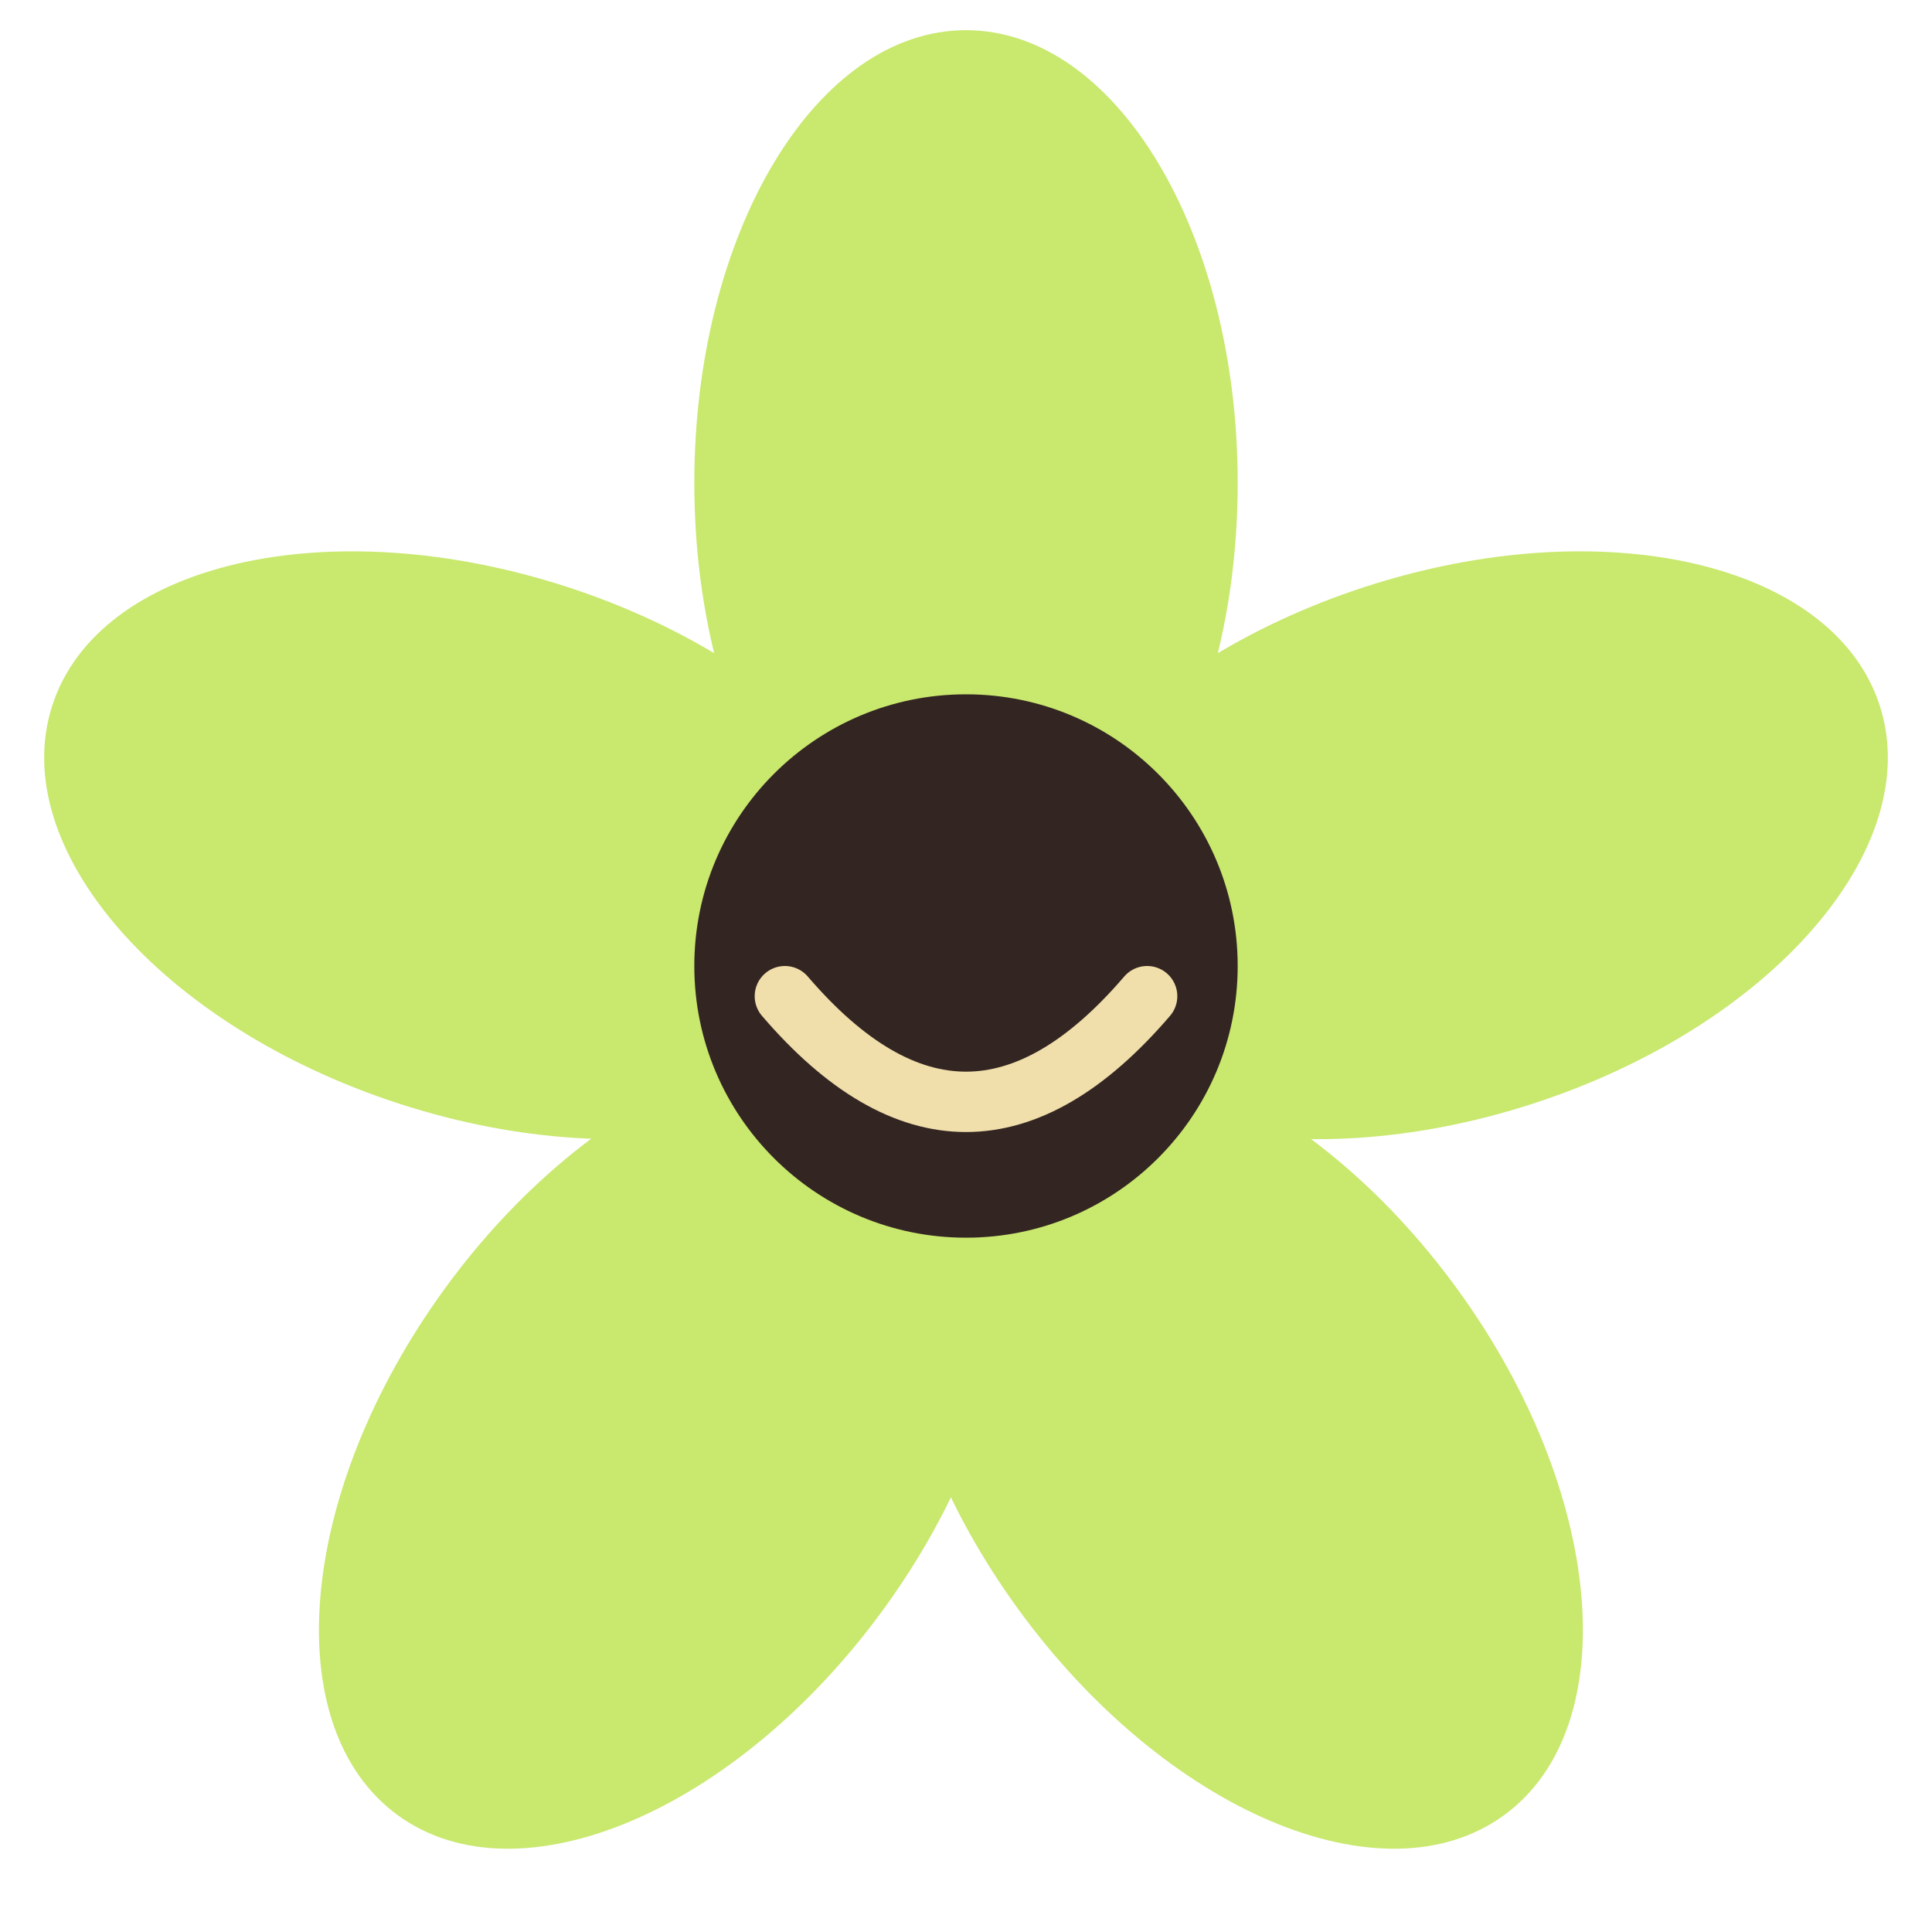
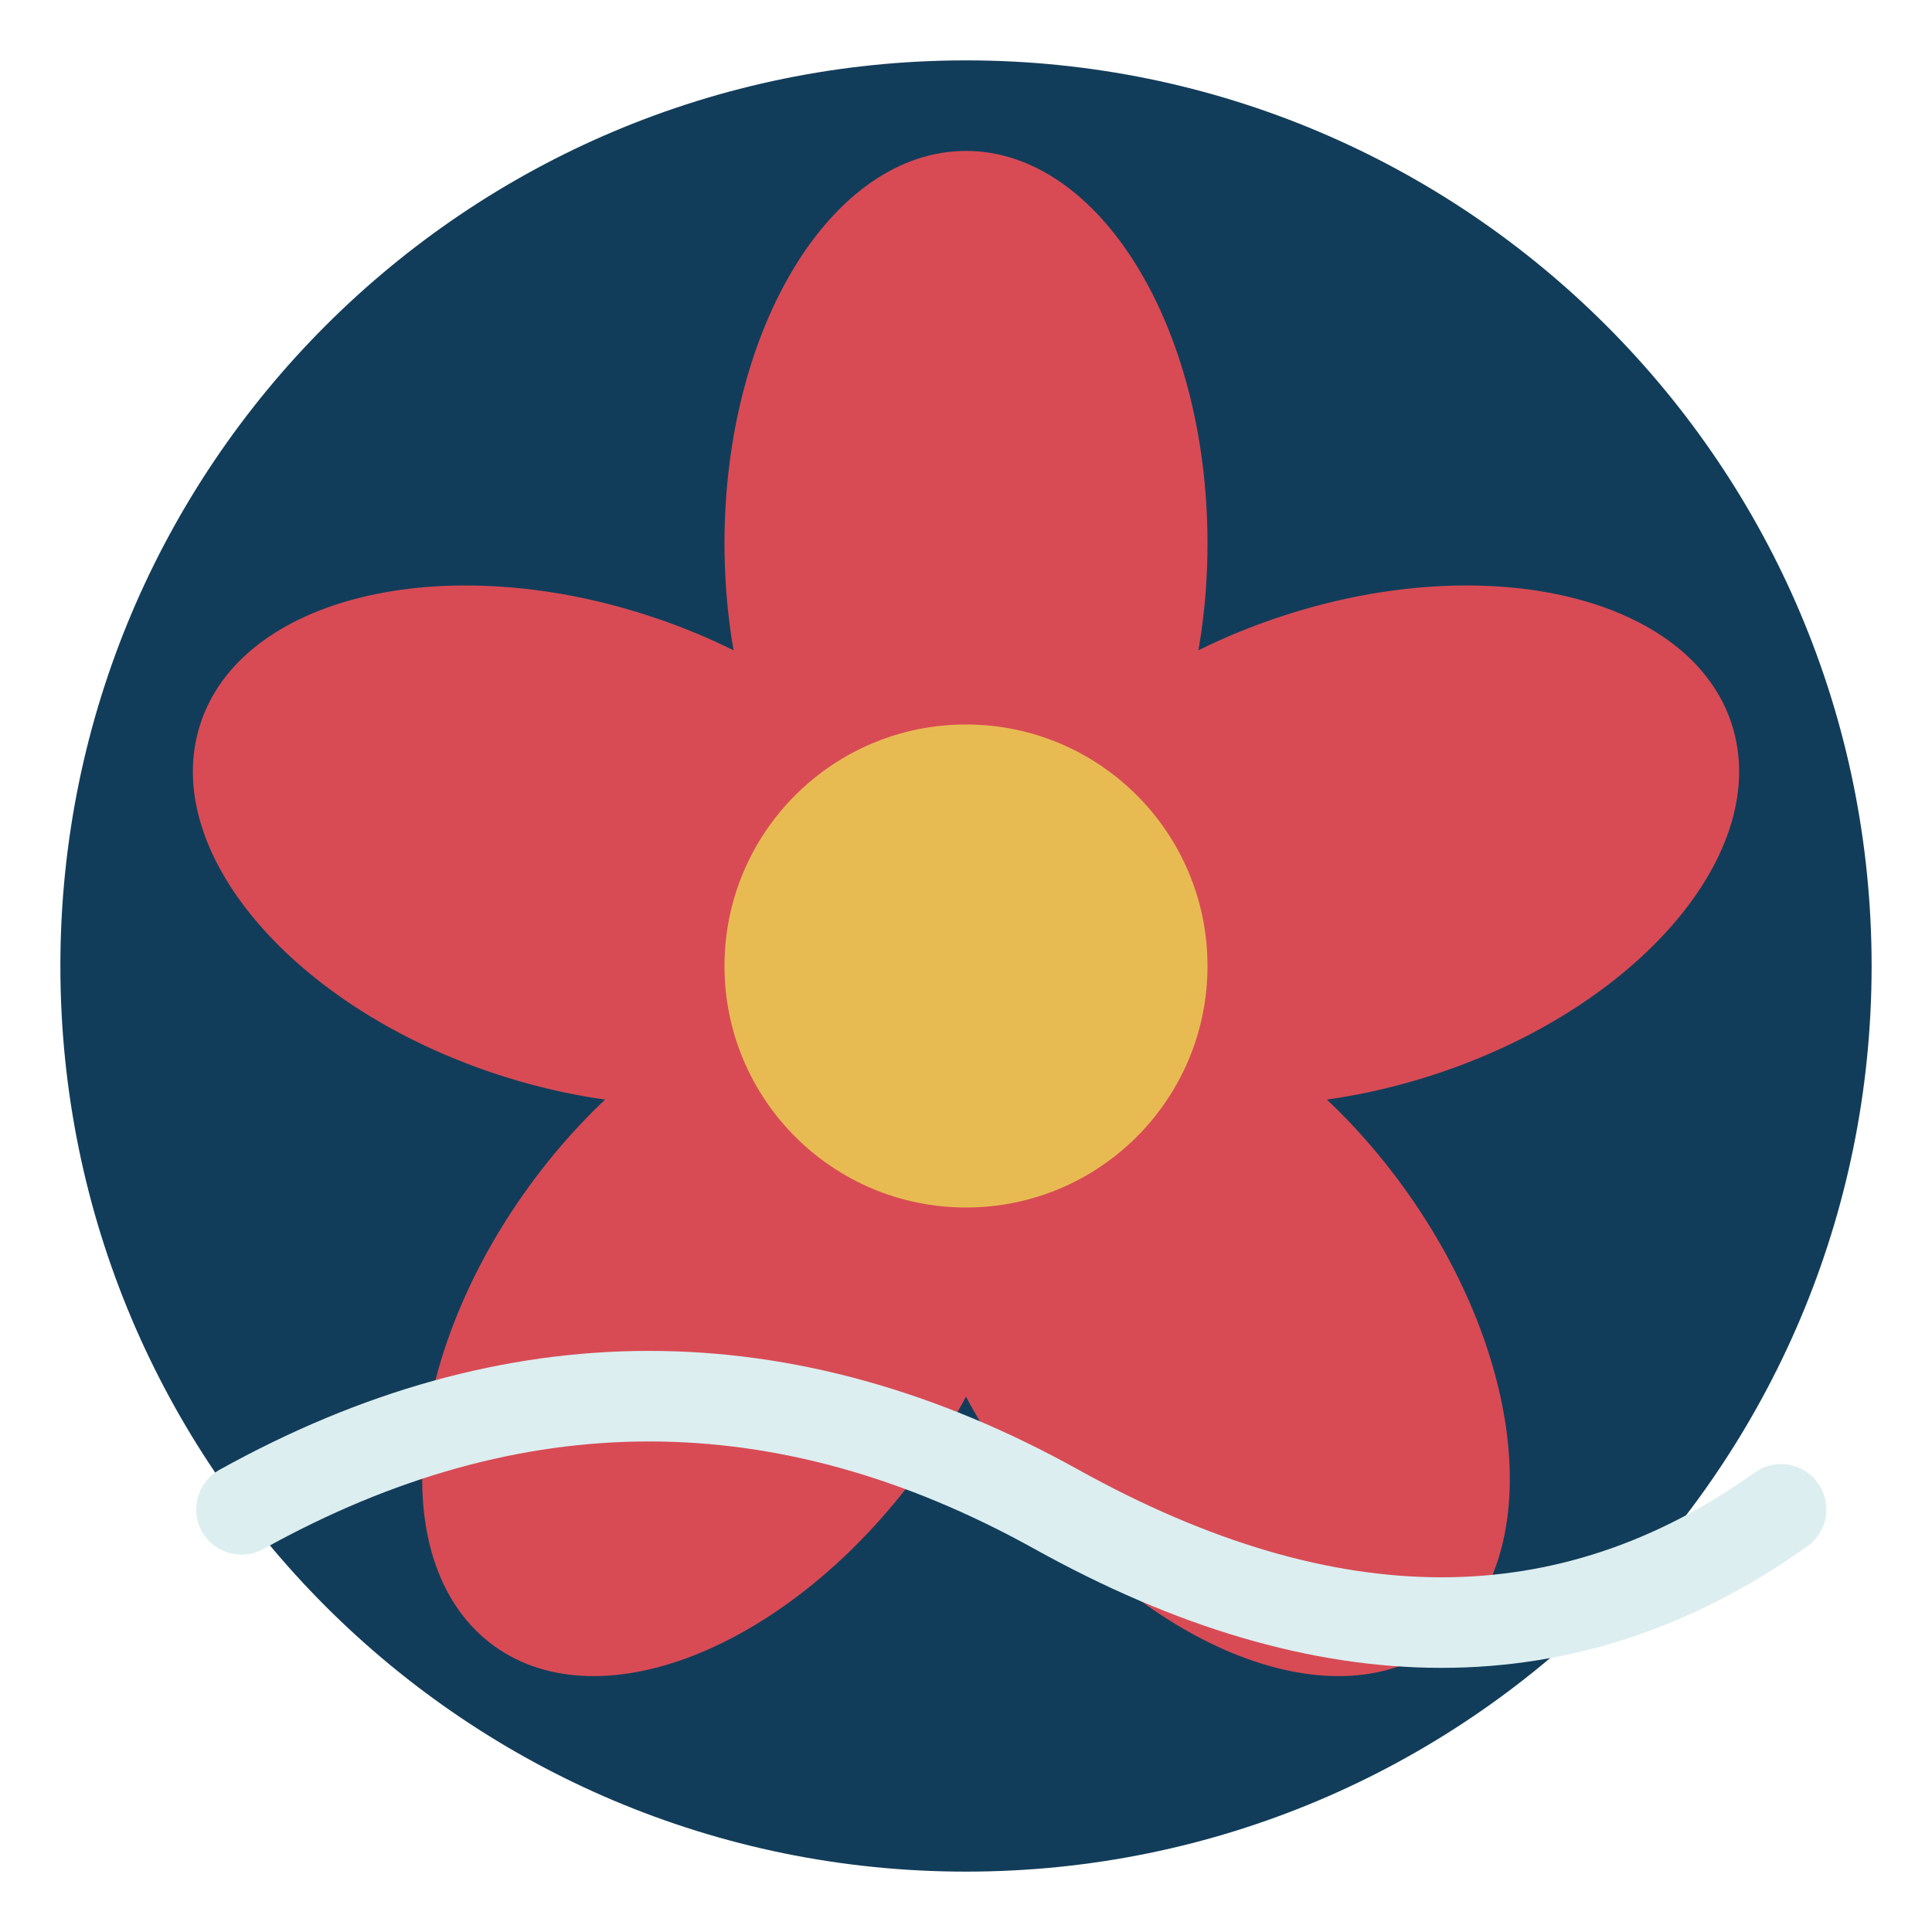
- <svg xmlns="http://www.w3.org/2000/svg" viewBox="0 0 64 64">
-   <g fill="#c9e86e">
-     <ellipse cx="32" cy="16" rx="9" ry="15" />
-     <ellipse cx="48" cy="28" rx="9" ry="15" transform="rotate(72 48 28)" />
-     <ellipse cx="41" cy="48" rx="9" ry="15" transform="rotate(144 41 48)" />
-     <ellipse cx="22" cy="48" rx="9" ry="15" transform="rotate(216 22 48)" />
-     <ellipse cx="16" cy="28" rx="9" ry="15" transform="rotate(288 16 28)" />
+ <svg xmlns="http://www.w3.org/2000/svg" viewBox="0 0 64 64" role="img" aria-label="FIORITURA">
+   <circle cx="32" cy="32" r="30" fill="#123D5A" />
+   <g fill="#D84B55">
+     <ellipse cx="32" cy="18" rx="8" ry="13" />
+     <ellipse cx="45" cy="28" rx="8" ry="13" transform="rotate(72 45 28)" />
+     <ellipse cx="40" cy="44" rx="8" ry="13" transform="rotate(144 40 44)" />
+     <ellipse cx="24" cy="44" rx="8" ry="13" transform="rotate(216 24 44)" />
+     <ellipse cx="19" cy="28" rx="8" ry="13" transform="rotate(288 19 28)" />
  </g>
-   <circle cx="32" cy="32" r="9" fill="#332522" />
-   <path d="M26 33q6 7 12 0" fill="none" stroke="#f0dfaa" stroke-width="2" stroke-linecap="round" />
+   <circle cx="32" cy="32" r="8" fill="#E8BB52" />
+   <path d="M8 50c9-5 18-5 27 0s17 5 24 0" fill="none" stroke="#DCEEF0" stroke-width="3" stroke-linecap="round" />
</svg>
